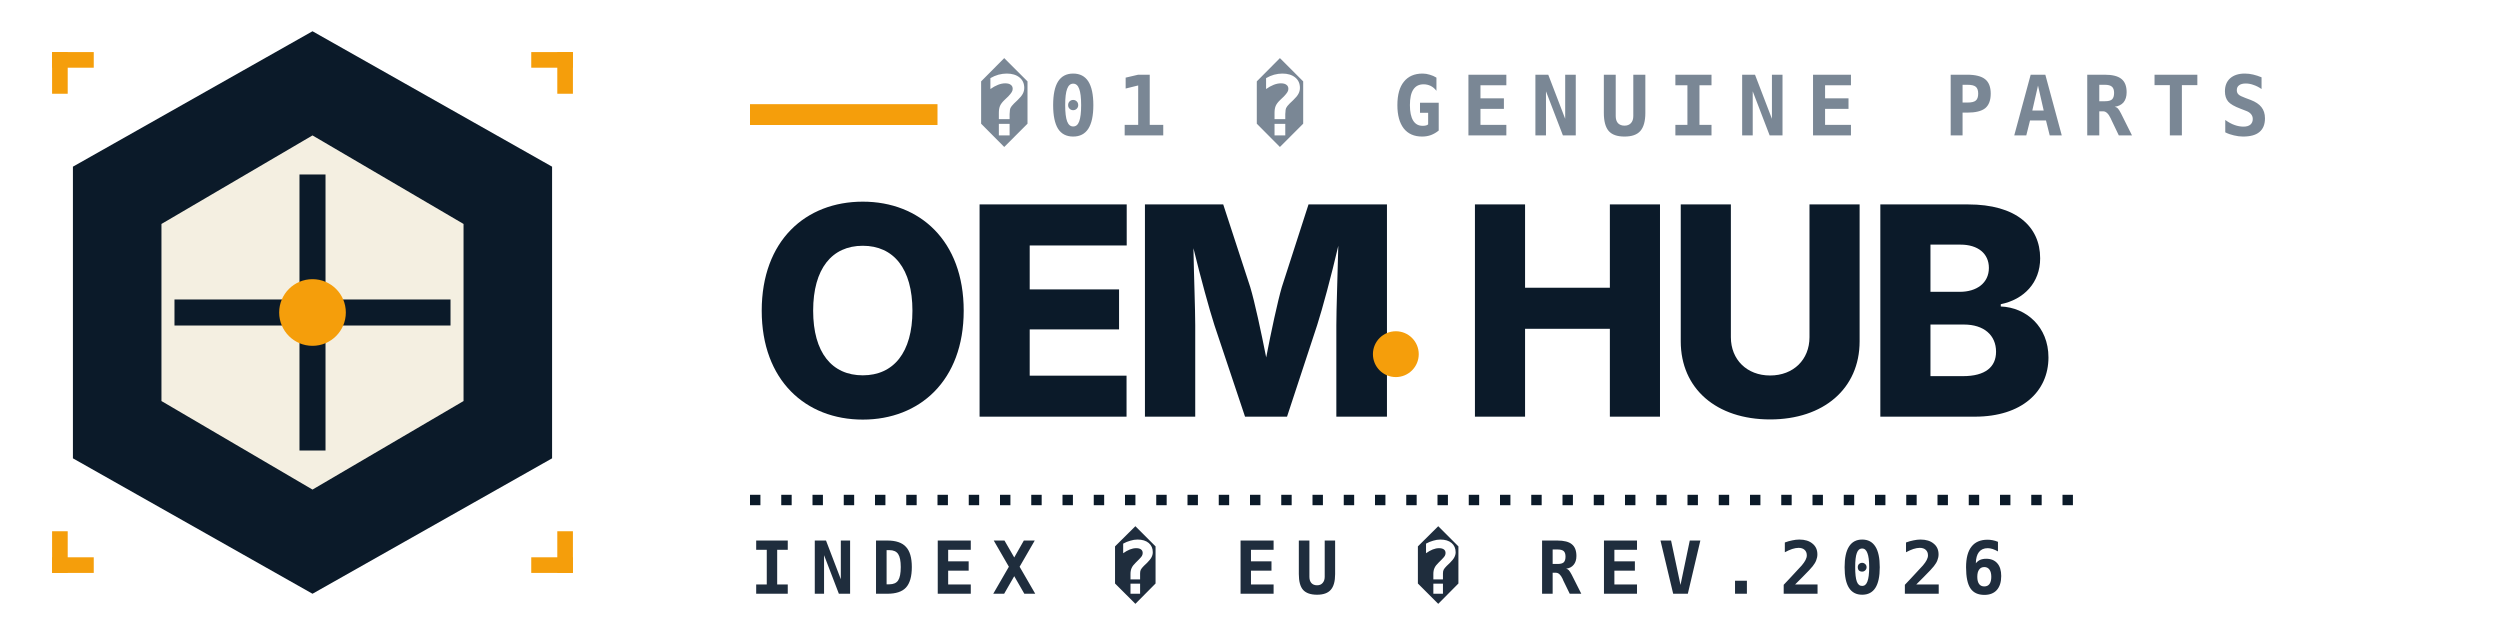
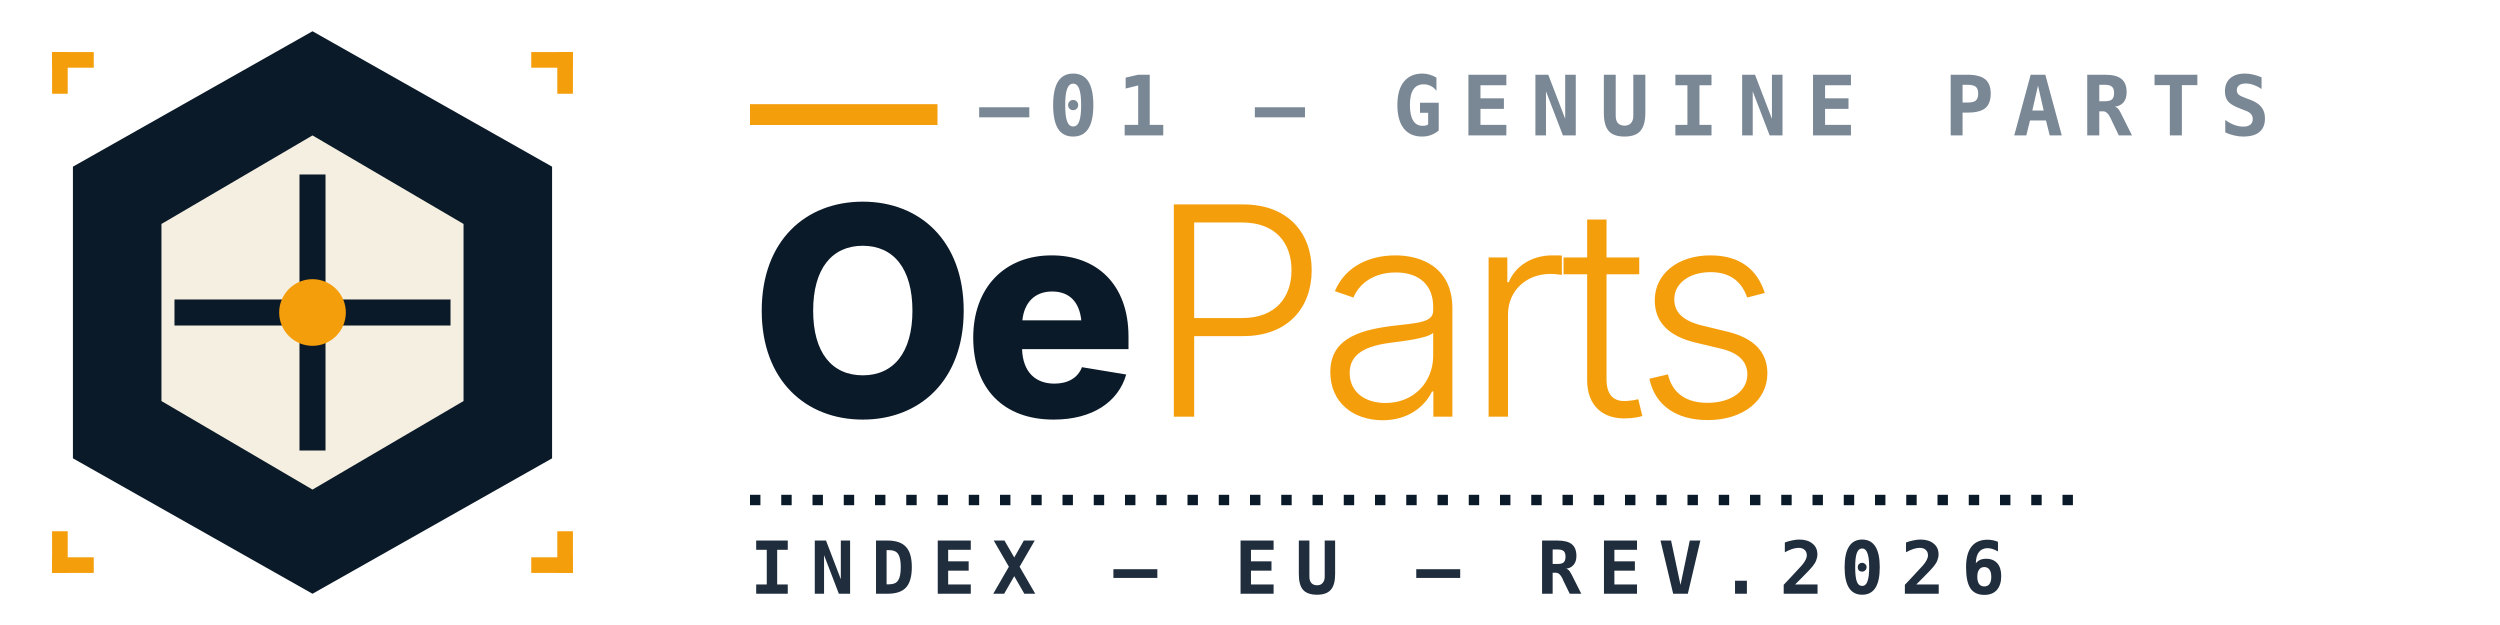
- <svg xmlns="http://www.w3.org/2000/svg" viewBox="0 0 240 60" width="240" height="60" role="img" aria-label="OEMHub">
+ <svg xmlns="http://www.w3.org/2000/svg" viewBox="0 0 240 60" width="240" height="60" role="img" aria-label="OeParts">
  <g>
    <path d="M30 3 L53 16 L53 44 L30 57 L7 44 L7 16 Z" fill="#0B1A29" />
    <path d="M30 13 L44.5 21.5 L44.5 38.5 L30 47 L15.5 38.5 L15.5 21.5 Z" fill="#F4EFE1" />
    <path d="M30 18 L30 42 M18 30 L42 30" stroke="#0B1A29" stroke-width="2.5" stroke-linecap="square" />
    <circle cx="30" cy="30" r="3.2" fill="#F59E0B" />
    <rect x="5" y="5" width="4" height="1.5" fill="#F59E0B" />
    <rect x="5" y="5" width="1.5" height="4" fill="#F59E0B" />
    <rect x="51" y="5" width="4" height="1.5" fill="#F59E0B" />
    <rect x="53.5" y="5" width="1.5" height="4" fill="#F59E0B" />
    <rect x="5" y="53.5" width="4" height="1.5" fill="#F59E0B" />
    <rect x="5" y="51" width="1.5" height="4" fill="#F59E0B" />
    <rect x="51" y="53.5" width="4" height="1.5" fill="#F59E0B" />
    <rect x="53.5" y="51" width="1.5" height="4" fill="#F59E0B" />
  </g>
  <g transform="translate(72 0)">
    <rect x="0" y="10" width="18" height="2" fill="#F59E0B" />
-     <text x="22" y="13" font-family="ui-monospace, SFMono-Regular, Menlo, Consolas, monospace" font-size="8" font-weight="700" letter-spacing="1.8" fill="#7A8795">�01 � GENUINE PARTS</text>
-     <text x="0" y="40" font-family="'Plus Jakarta Sans', 'Inter', system-ui, sans-serif" font-size="28" font-weight="800" letter-spacing="-1.2" fill="#0B1A29">OEM</text>
-     <circle cx="62" cy="34" r="2.2" fill="#F59E0B" />
-     <text x="68" y="40" font-family="'Plus Jakarta Sans', 'Inter', system-ui, sans-serif" font-size="28" font-weight="800" letter-spacing="-1.2" fill="#0B1A29">HUB</text>
+     <text x="22" y="13" font-family="ui-monospace, SFMono-Regular, Menlo, Consolas, monospace" font-size="8" font-weight="700" letter-spacing="1.8" fill="#7A8795">—01 — GENUINE PARTS</text>
+     <text x="0" y="40" font-family="'Plus Jakarta Sans', 'Inter', system-ui, sans-serif" font-size="28" font-weight="800" letter-spacing="-1.2" fill="#0B1A29">Oe</text>
+     <text x="38" y="40" font-family="'Plus Jakarta Sans', 'Inter', system-ui, sans-serif" font-size="28" font-weight="300" letter-spacing="-1.2" fill="#F59E0B">Parts</text>
    <line x1="0" y1="48" x2="128" y2="48" stroke="#0B1A29" stroke-width="1" stroke-dasharray="1 2" />
-     <text x="0" y="57" font-family="ui-monospace, SFMono-Regular, Menlo, Consolas, monospace" font-size="7" font-weight="700" letter-spacing="1.6" fill="#1F2D3D">INDEX � EU � REV.2026</text>
+     <text x="0" y="57" font-family="ui-monospace, SFMono-Regular, Menlo, Consolas, monospace" font-size="7" font-weight="700" letter-spacing="1.6" fill="#1F2D3D">INDEX — EU — REV.2026</text>
  </g>
</svg>
